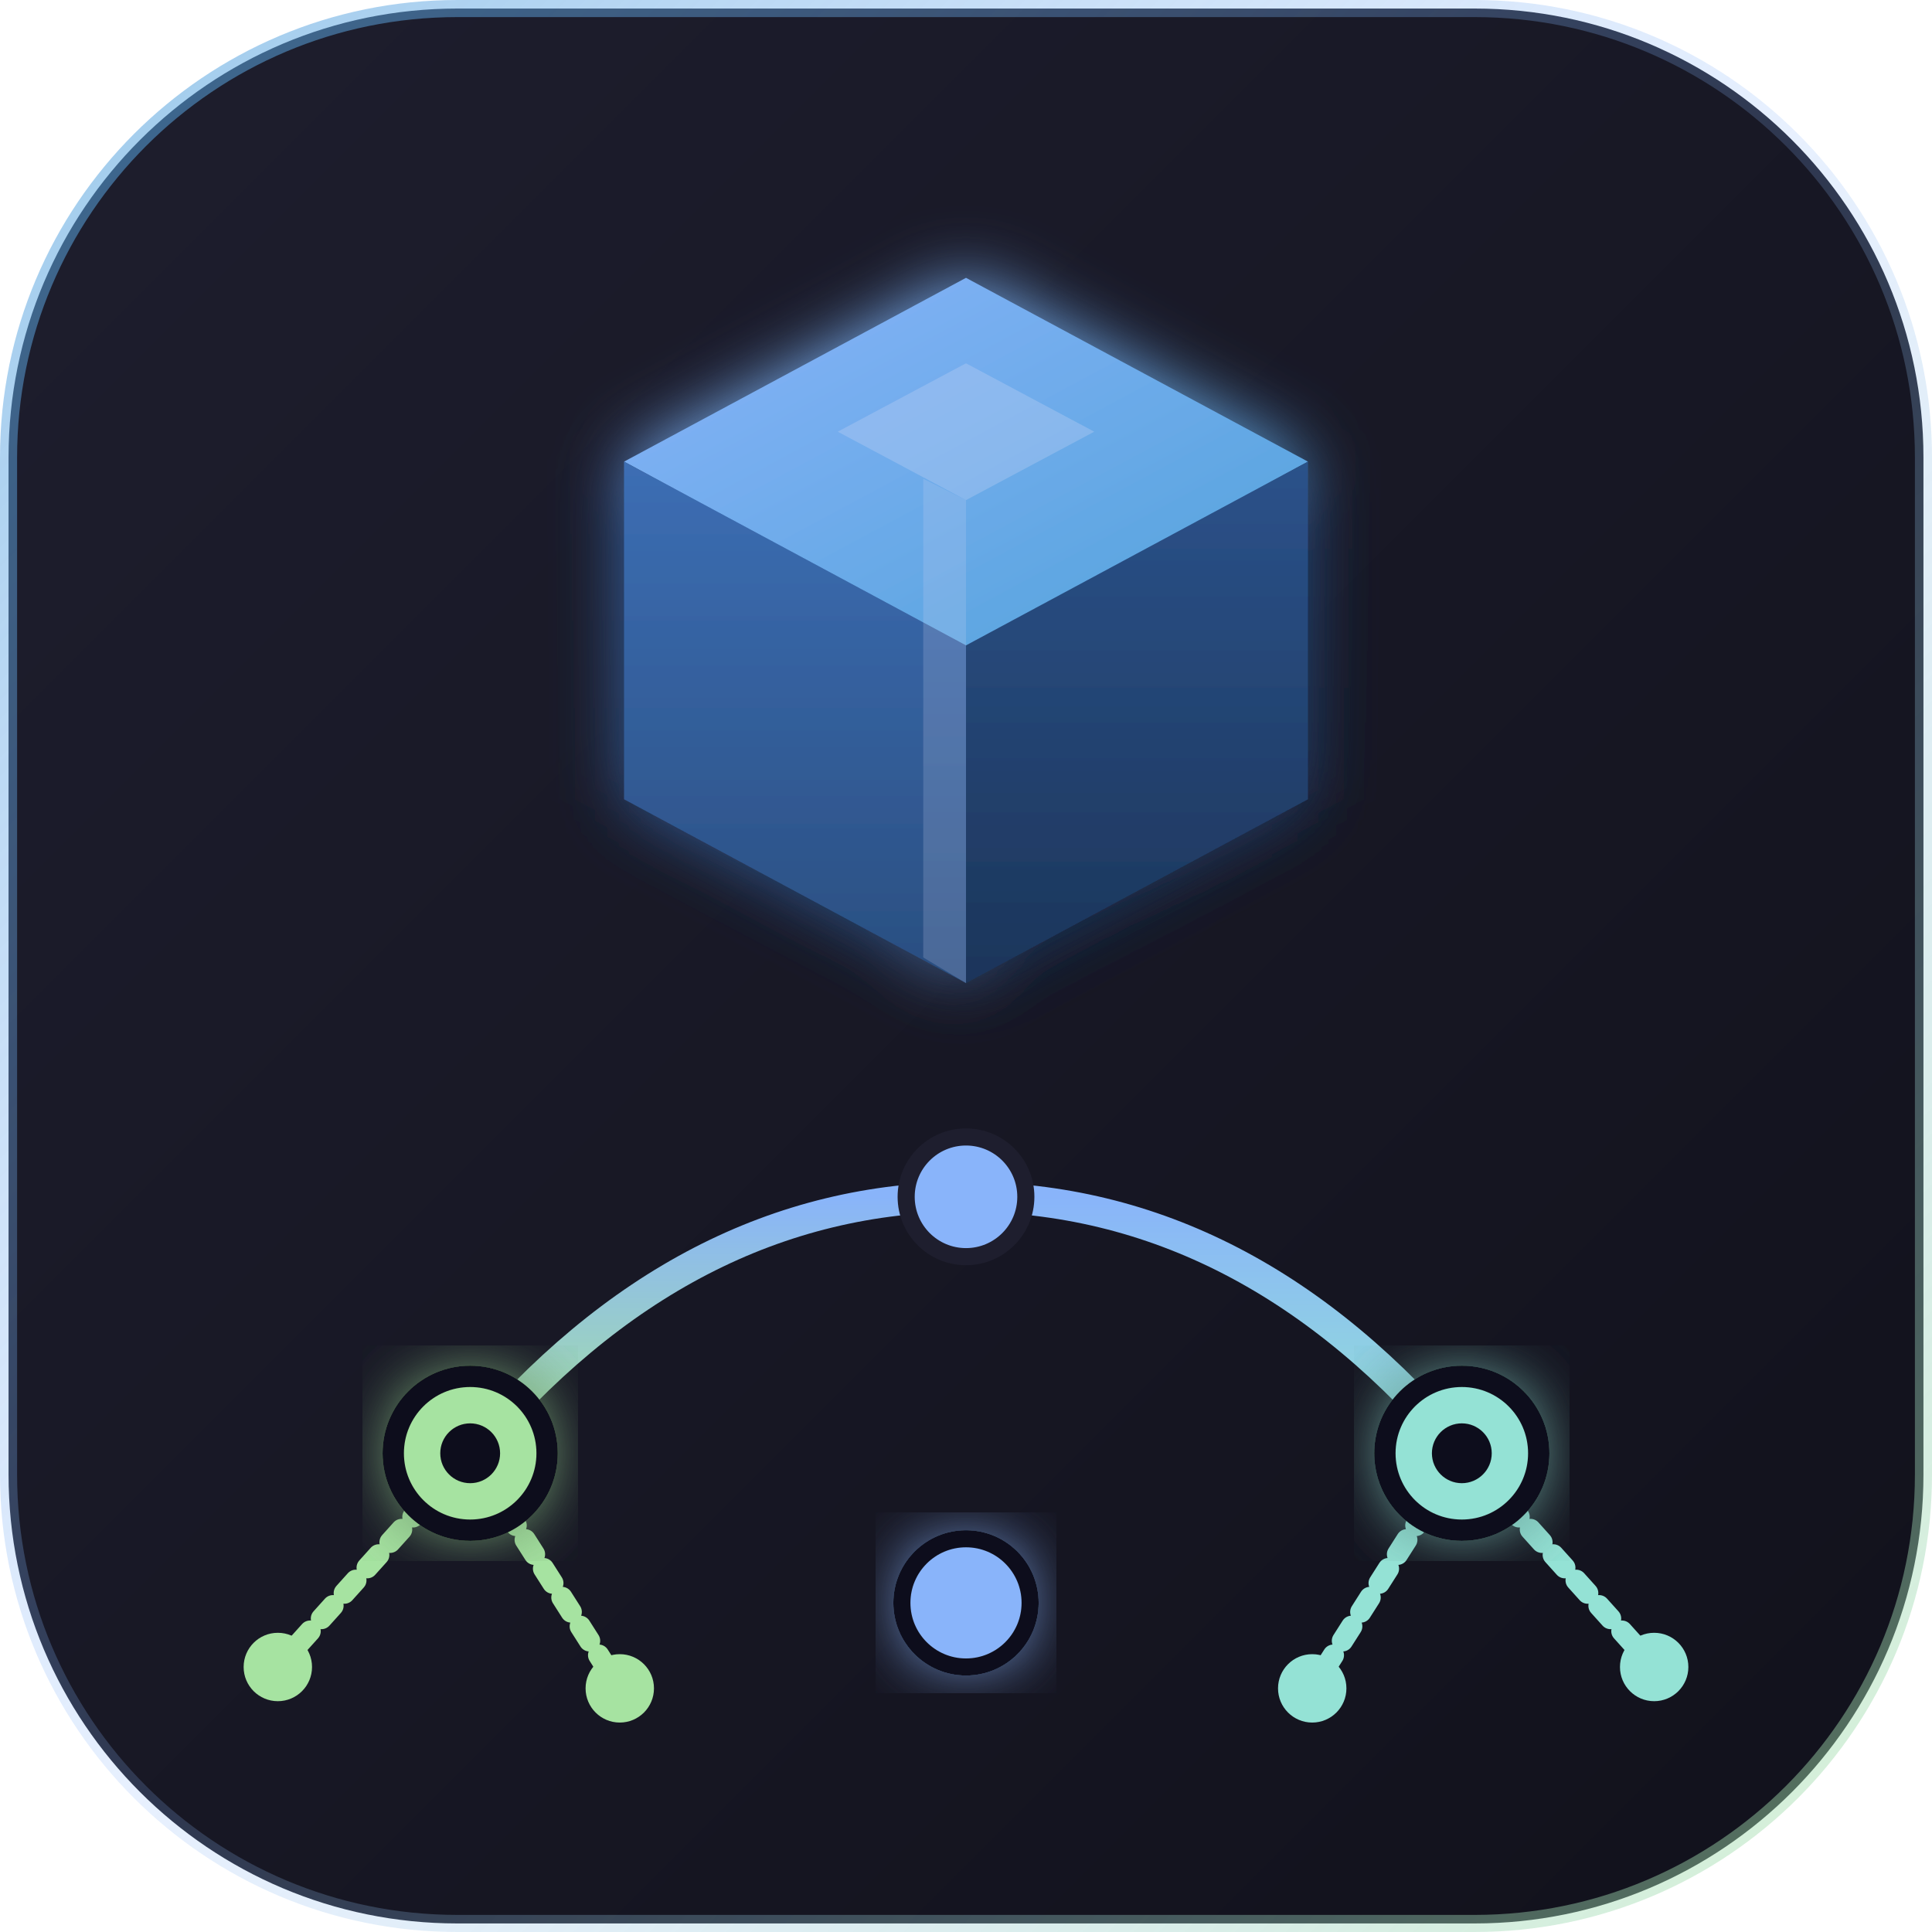
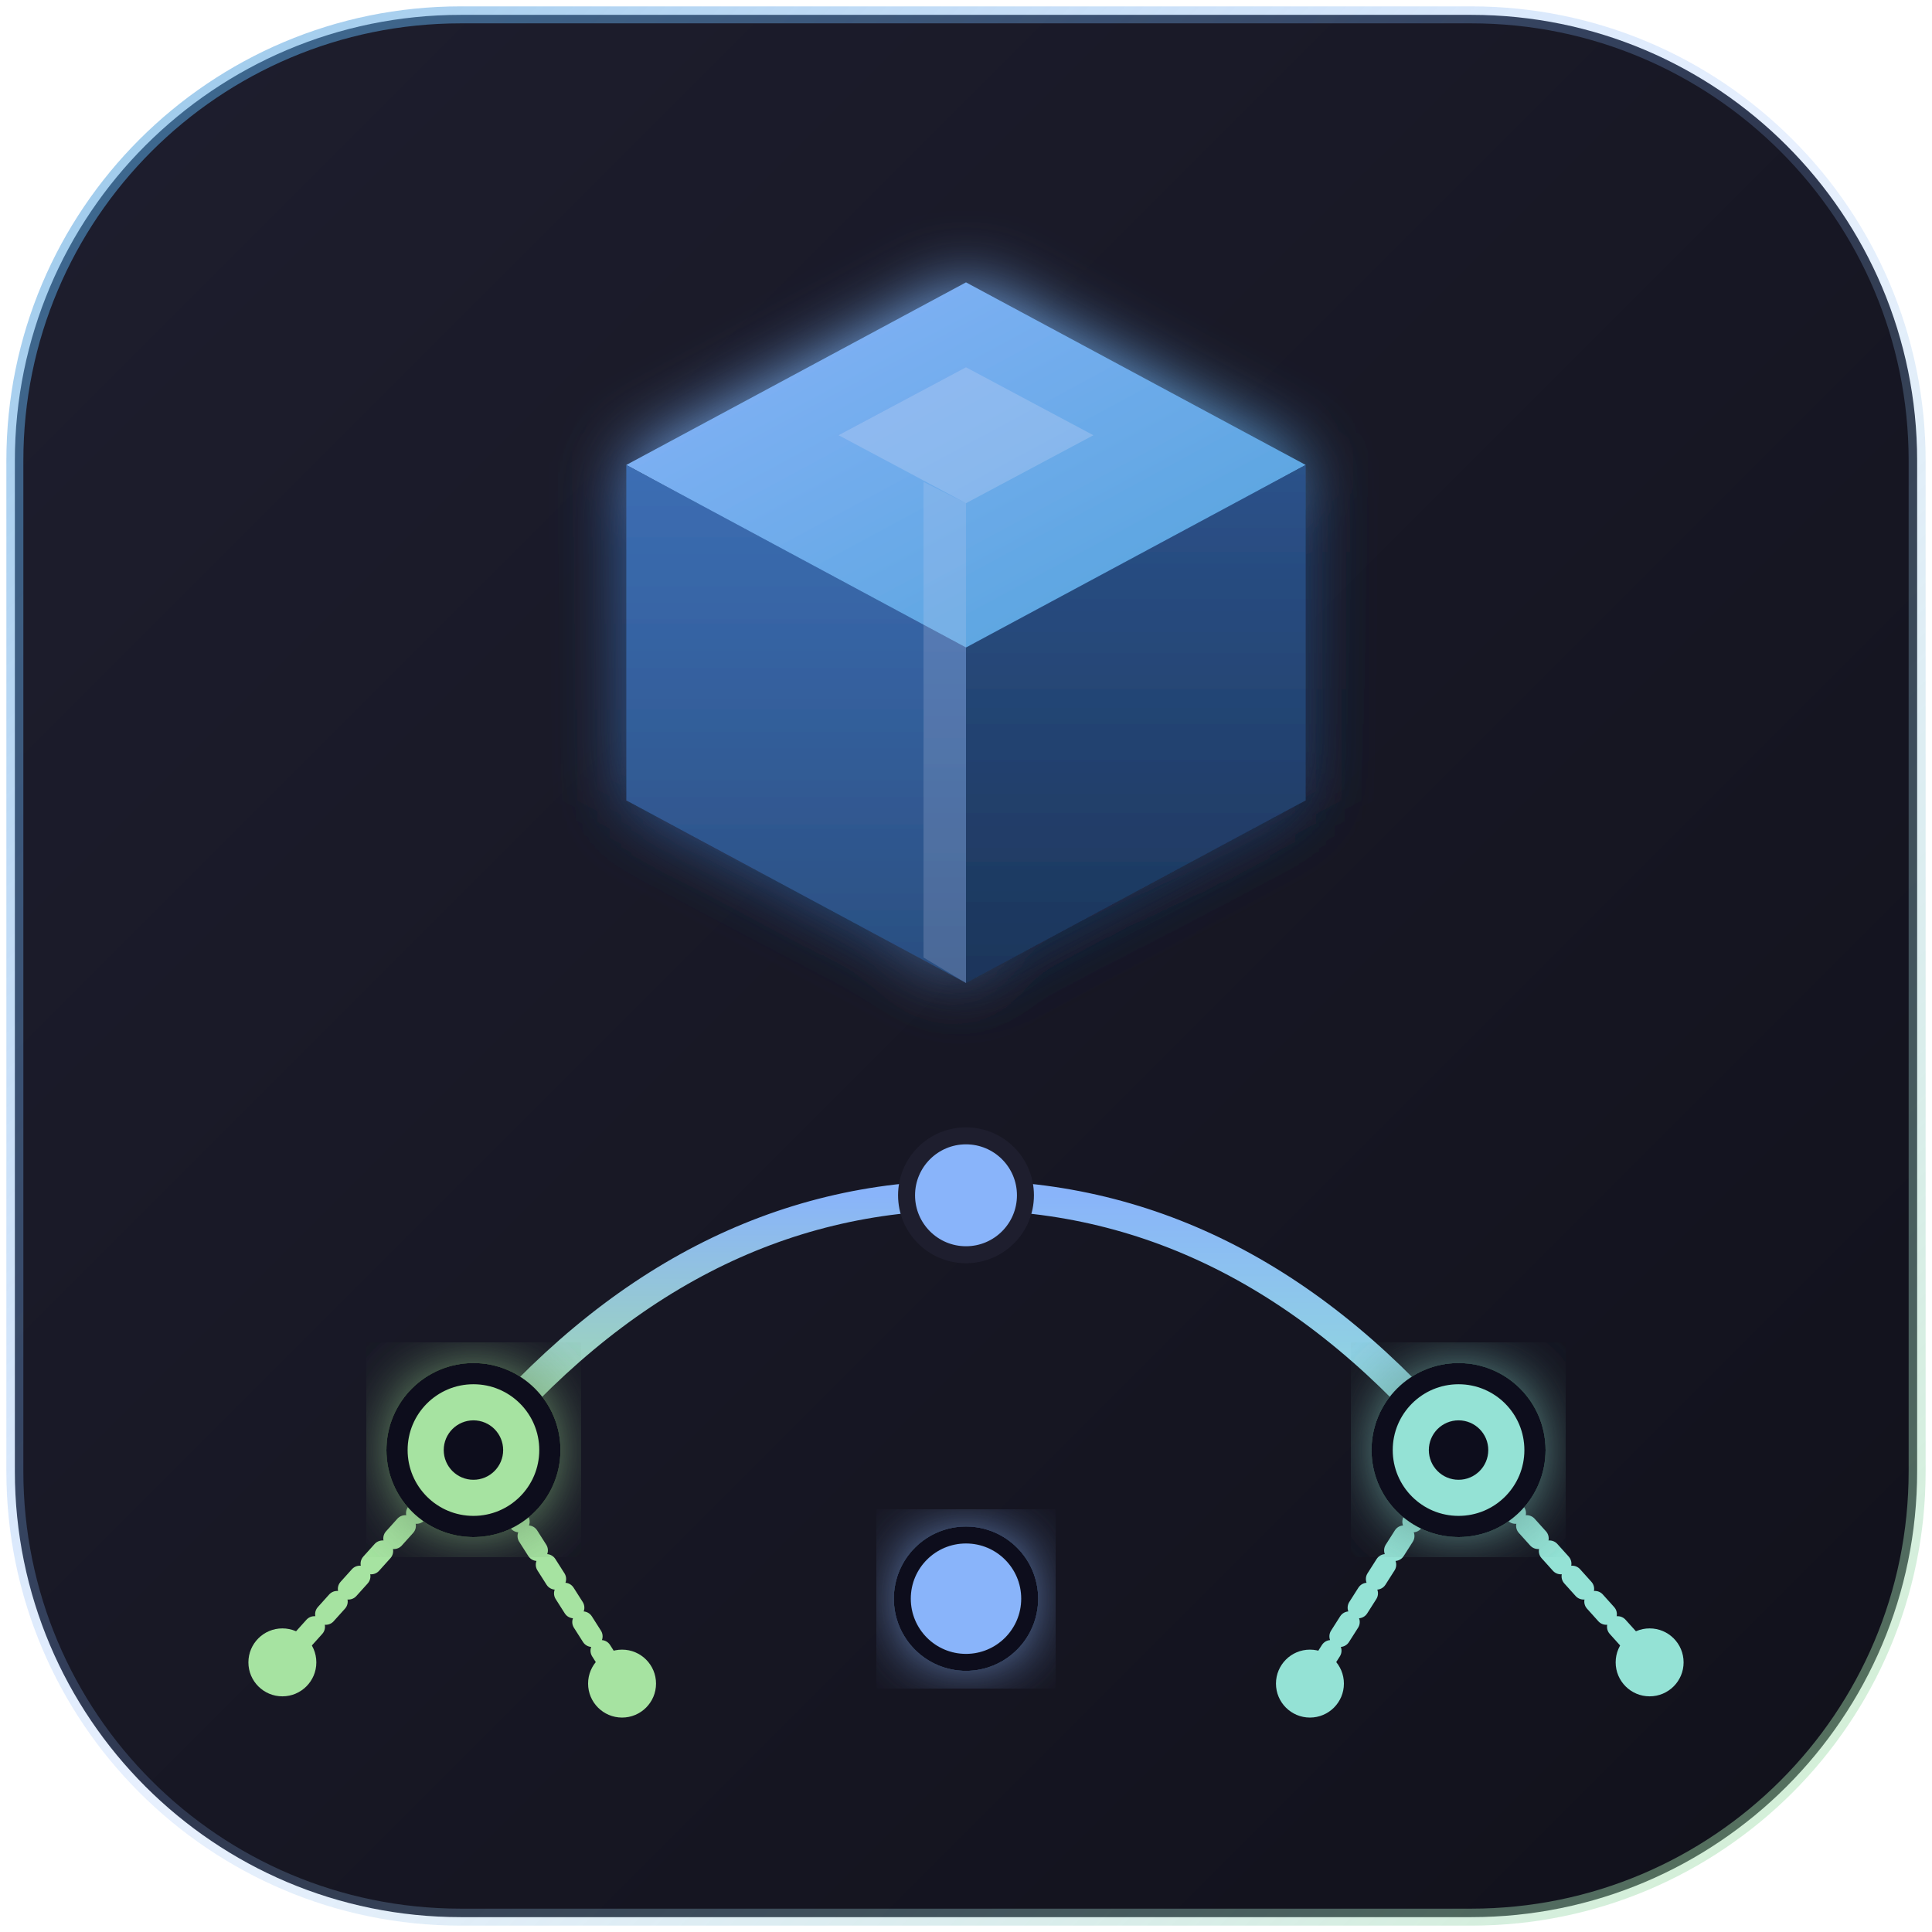
- <svg xmlns="http://www.w3.org/2000/svg" viewBox="30 30 452 452">
+ <svg xmlns="http://www.w3.org/2000/svg" viewBox="28.5 28.5 455 455">
  <defs>
    <linearGradient id="bgGrad" x1="0%" y1="0%" x2="100%" y2="100%">
      <stop offset="0%" stop-color="#1e1e2e" />
      <stop offset="100%" stop-color="#11111b" />
    </linearGradient>
    <linearGradient id="borderGrad" x1="0%" y1="0%" x2="100%" y2="100%">
      <stop offset="0%" stop-color="#51a2da" stop-opacity="0.6" />
      <stop offset="50%" stop-color="#89b4fa" stop-opacity="0.2" />
      <stop offset="100%" stop-color="#a6e3a1" stop-opacity="0.5" />
    </linearGradient>
    <linearGradient id="pkgTop" x1="0%" y1="0%" x2="100%" y2="100%">
      <stop offset="0%" stop-color="#89b4fa" />
      <stop offset="100%" stop-color="#51a2da" />
    </linearGradient>
    <linearGradient id="pkgLeft" x1="0%" y1="0%" x2="0%" y2="100%">
      <stop offset="0%" stop-color="#3c6eb4" />
      <stop offset="100%" stop-color="#2a4e80" />
    </linearGradient>
    <linearGradient id="pkgRight" x1="0%" y1="0%" x2="0%" y2="100%">
      <stop offset="0%" stop-color="#2b528a" />
      <stop offset="100%" stop-color="#1c355a" />
    </linearGradient>
    <linearGradient id="branchGrad1" x1="0%" y1="0%" x2="0%" y2="100%">
      <stop offset="0%" stop-color="#89b4fa" />
      <stop offset="100%" stop-color="#a6e3a1" />
    </linearGradient>
    <linearGradient id="branchGrad2" x1="0%" y1="0%" x2="0%" y2="100%">
      <stop offset="0%" stop-color="#89b4fa" />
      <stop offset="100%" stop-color="#94e2d5" />
    </linearGradient>
    <filter id="glow" x="-20%" y="-20%" width="140%" height="140%">
      <feGaussianBlur stdDeviation="8" result="blur" />
      <feComposite in="SourceGraphic" in2="blur" operator="over" />
    </filter>
  </defs>
  <rect x="32" y="32" width="448" height="448" rx="105" fill="url(#bgGrad)" />
  <rect x="32" y="32" width="448" height="448" rx="105" fill="none" stroke="url(#borderGrad)" stroke-width="4" />
  <g stroke-linecap="round" stroke-linejoin="round">
-     <path d="M 256 220 L 256 310" stroke="url(#branchGrad1)" stroke-width="7" stroke-dasharray="8 6" />
+     <path d="M 256 220 L 256 310" stroke="url(#branchGrad1)" stroke-width="7" stroke-dasharray="8 6" fill="black" />
    <path d="M 256 310 Q 190 310 140 370" fill="none" stroke="url(#branchGrad1)" stroke-width="7" />
    <path d="M 256 310 Q 322 310 372 370" fill="none" stroke="url(#branchGrad2)" stroke-width="7" />
-     <path d="M 256 310 L 256 405" stroke="url(#branchGrad1)" stroke-width="7" />
-     <path d="M 140 370 L 95 420" stroke="#a6e3a1" stroke-width="5" stroke-dasharray="4 4" />
-     <path d="M 140 370 L 175 425" stroke="#a6e3a1" stroke-width="5" stroke-dasharray="4 4" />
-     <path d="M 372 370 L 337 425" stroke="#94e2d5" stroke-width="5" stroke-dasharray="4 4" />
-     <path d="M 372 370 L 417 420" stroke="#94e2d5" stroke-width="5" stroke-dasharray="4 4" />
+     <path d="M 256 310 L 256 405" stroke="url(#branchGrad1)" stroke-width="7" fill="black" />
+     <path d="M 140 370 L 95 420" stroke="#a6e3a1" stroke-width="5" stroke-dasharray="4 4" fill="black" />
+     <path d="M 140 370 L 175 425" stroke="#a6e3a1" stroke-width="5" stroke-dasharray="4 4" fill="black" />
+     <path d="M 372 370 L 337 425" stroke="#94e2d5" stroke-width="5" stroke-dasharray="4 4" fill="black" />
+     <path d="M 372 370 L 417 420" stroke="#94e2d5" stroke-width="5" stroke-dasharray="4 4" fill="black" />
  </g>
  <g id="PackageBox" filter="url(#glow)">
    <polygon points="256,95 336,138 256,181 176,138" fill="url(#pkgTop)" />
    <polygon points="176,138 256,181 256,260 176,217" fill="url(#pkgLeft)" />
    <polygon points="256,181 336,138 336,217 256,260" fill="url(#pkgRight)" />
    <polygon points="256,115 286,131 256,147 226,131" fill="#cdd6f4" fill-opacity="0.3" />
    <polygon points="246,142 256,147 256,260 246,254" fill="#cdd6f4" fill-opacity="0.2" />
  </g>
  <circle cx="256" cy="310" r="14" fill="#89b4fa" stroke="#1e1e2e" stroke-width="4" />
  <g filter="url(#glow)">
    <circle cx="140" cy="370" r="18" fill="#a6e3a1" stroke="#11111b" stroke-width="5" />
    <circle cx="140" cy="370" r="7" fill="#11111b" />
  </g>
  <g filter="url(#glow)">
    <circle cx="372" cy="370" r="18" fill="#94e2d5" stroke="#11111b" stroke-width="5" />
    <circle cx="372" cy="370" r="7" fill="#11111b" />
  </g>
  <g filter="url(#glow)">
    <circle cx="256" cy="405" r="15" fill="#89b4fa" stroke="#11111b" stroke-width="4" />
  </g>
  <circle cx="95" cy="420" r="8" fill="#a6e3a1" />
  <circle cx="175" cy="425" r="8" fill="#a6e3a1" />
  <circle cx="337" cy="425" r="8" fill="#94e2d5" />
  <circle cx="417" cy="420" r="8" fill="#94e2d5" />
</svg>
